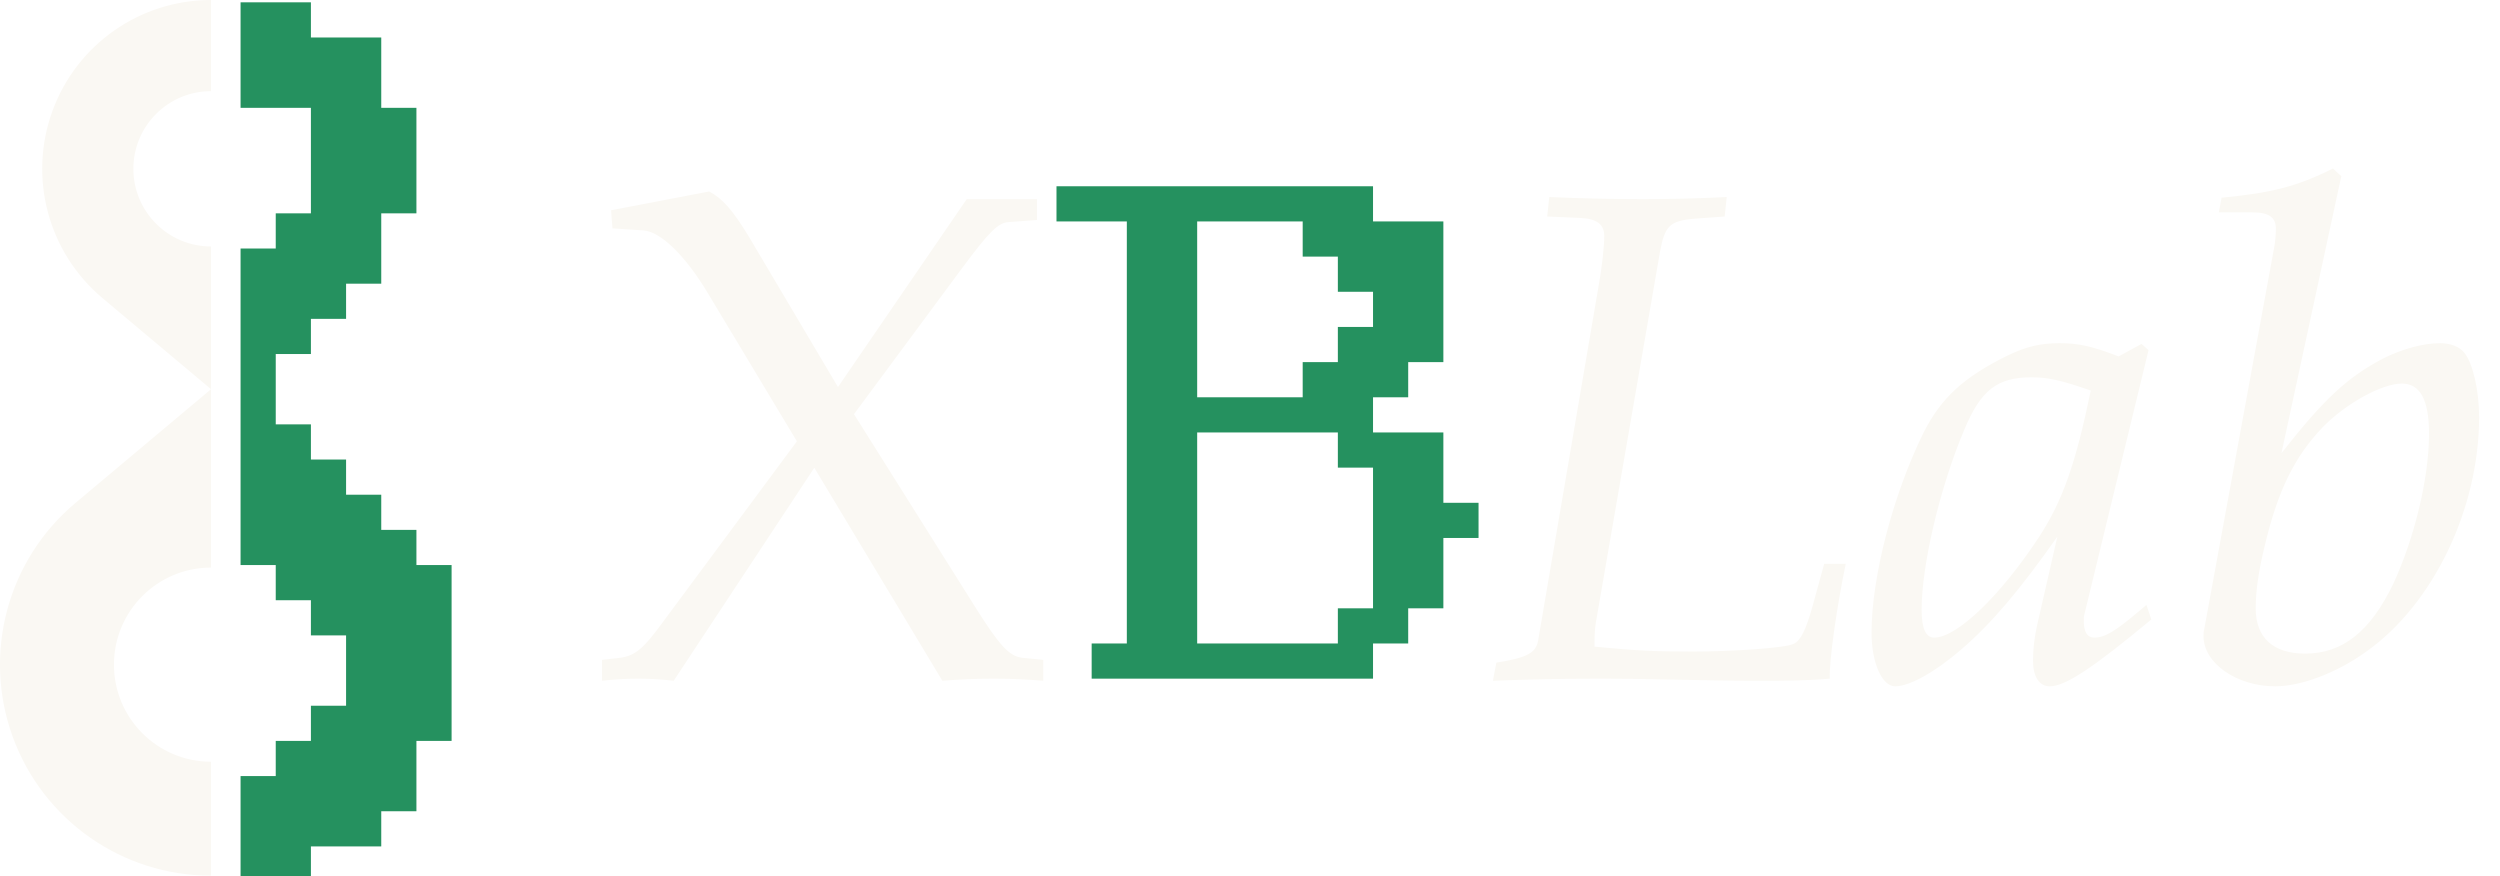
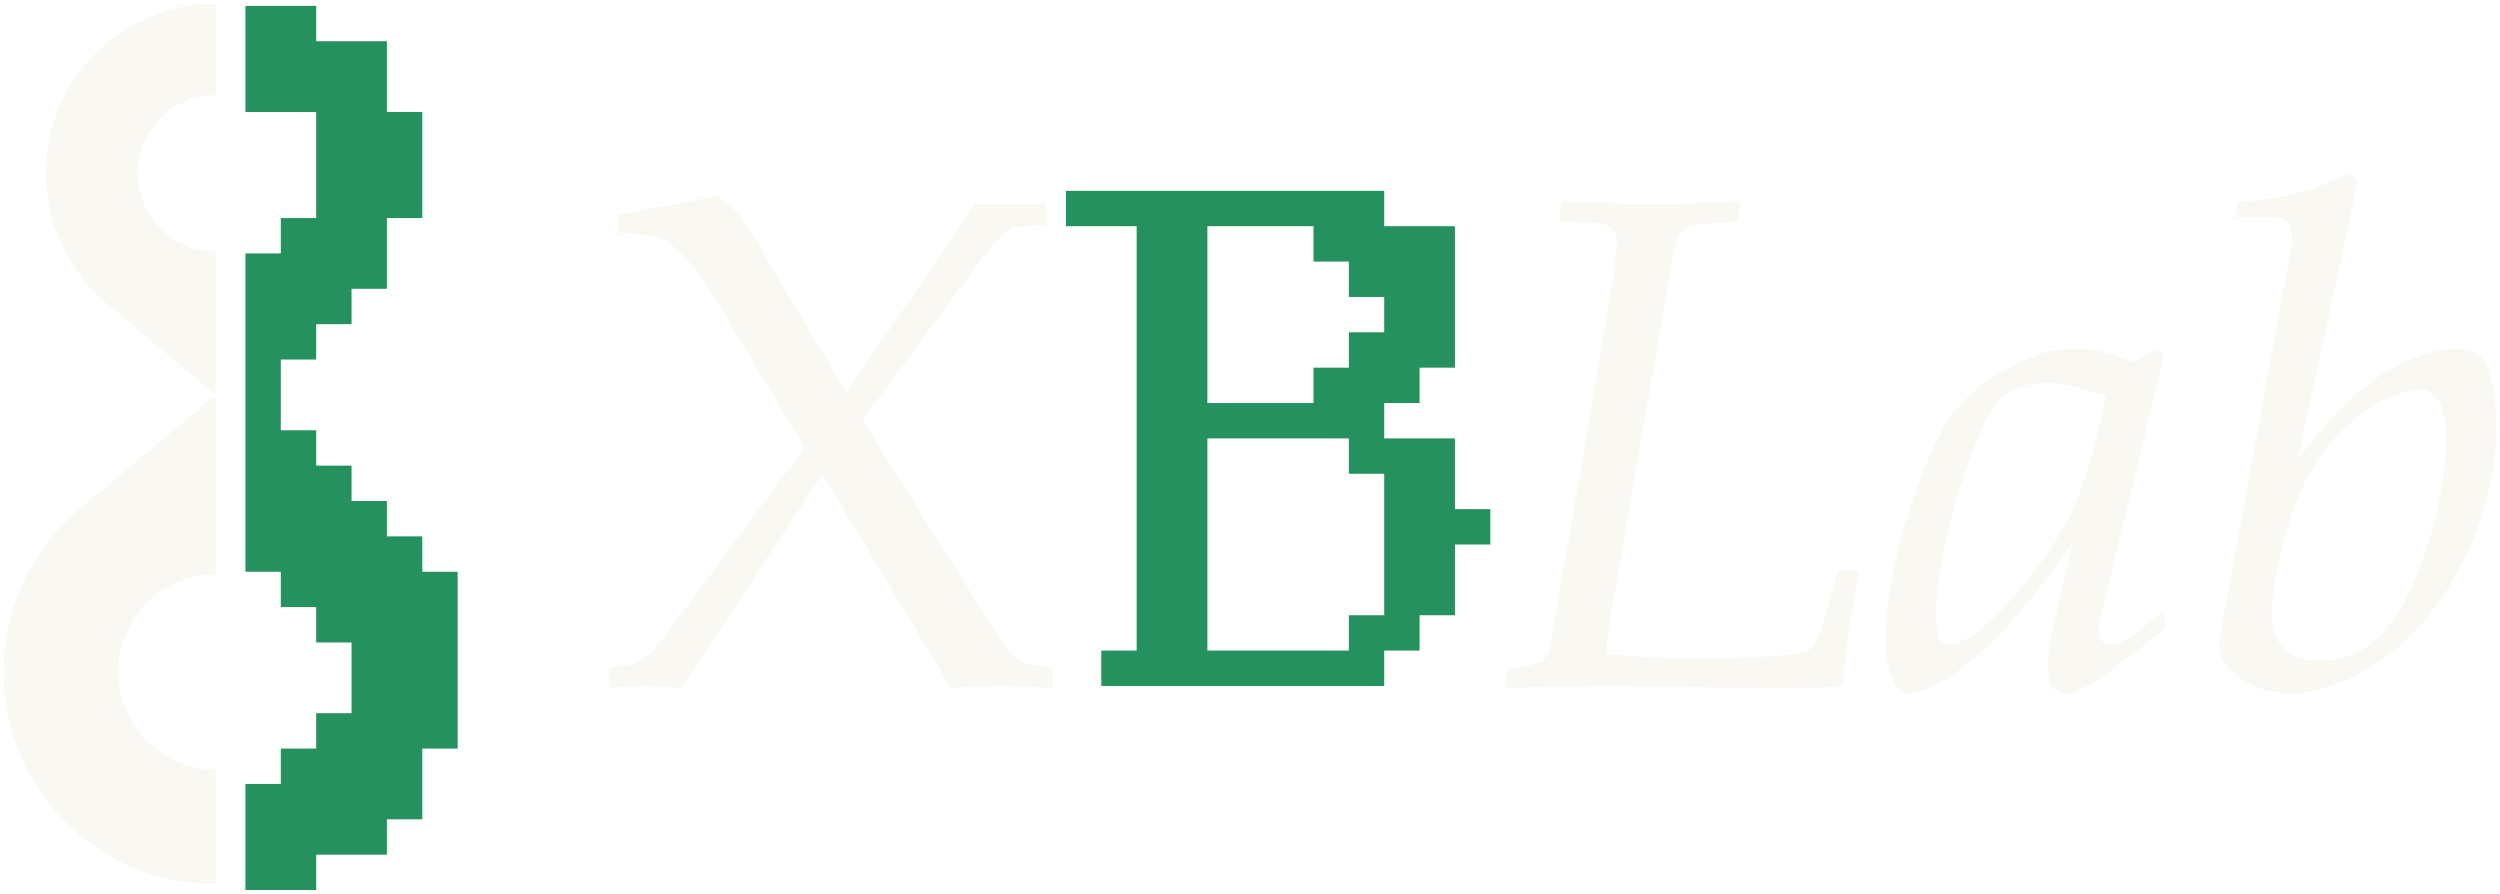
- <svg xmlns="http://www.w3.org/2000/svg" viewBox="-64.2 -110.66 710.82 248.98" width="710.82" height="248.98">
+ <svg xmlns="http://www.w3.org/2000/svg" viewBox="-65.2 -111.66 706.88 252.66" width="706.88" height="252.66">
  <path fill="#faf8f3" fill-rule="evenodd" d="M-4.2 0 L-35.05 -25.89 A48 48 0 0 1 -4.2 -110.66 Z M-4.2 -84.74 A22.08 22.08 0 0 0 -4.2 -40.58 Z M-4.2 0 L-42.77 32.36 A60 60 0 0 0 -4.2 138.32 Z M-4.2 50.72 A27.6 27.6 0 0 0 -4.2 105.92 Z" />
  <path fill="#25915f" d="M4.2 -40 L14.2 -40 L14.2 -50 L24.2 -50 L24.2 -80 L4.2 -80 L4.2 -110 L24.2 -110 L24.2 -100 L44.2 -100 L44.2 -80 L54.2 -80 L54.2 -50 L44.2 -50 L44.2 -30 L34.2 -30 L34.2 -20 L24.2 -20 L24.2 -10 L14.2 -10 L14.2 10 L24.2 10 L24.2 20 L34.2 20 L34.2 30 L44.2 30 L44.2 40 L54.2 40 L54.2 50 L64.2 50 L64.2 100 L54.2 100 L54.2 120 L44.2 120 L44.2 130 L24.2 130 L24.2 140 L4.2 140 L4.2 110 L14.2 110 L14.2 100 L24.2 100 L24.2 90 L34.2 90 L34.2 70 L24.2 70 L24.2 60 L14.2 60 L14.2 50 L4.2 50 Z" />
  <path fill="#faf8f3" d="M106.97 82.9C110.33 82.5 113.9 82.3 117.26 82.3C120.63 82.3 123.99 82.5 127.35 82.9L167.33 22.34L203.74 82.9C208.69 82.5 213.44 82.3 218.38 82.3C223.13 82.3 227.68 82.5 232.43 82.9V76.96L226.5 76.37C222.74 75.97 219.97 72.8 213.44 62.51L178.61 7.1L209.08 -34.06C217 -44.74 219.57 -47.32 222.54 -47.51L230.65 -48.11V-54.04H210.67L174.06 -0.61L148.73 -43.36C144.17 -50.88 141.21 -54.24 137.45 -56.22L109.54 -50.88L109.94 -45.73L118.84 -45.14C123.59 -44.74 130.52 -38.21 137.05 -27.33L162.38 14.82L123.79 66.87C118.84 73.6 116.47 75.77 112.12 76.37L106.97 76.96Z M360.27 82.9C370.36 82.5 380.65 82.3 390.75 82.3C405.59 82.3 420.43 82.9 435.27 82.9C443.39 82.9 449.13 82.9 456.05 82.3C455.85 77.36 458.03 61.92 460.6 49.65H454.47L451.1 61.92C449.32 68.25 447.74 71.62 445.76 72.41C443.39 73.6 428.35 74.59 417.26 74.59C406.38 74.59 401.43 74.39 389.16 73.2C389.16 70.83 389.16 68.65 389.56 66.27L407.77 -39C409.15 -46.52 410.54 -47.91 417.86 -48.5L426.17 -49.1L426.76 -54.64C418.85 -54.24 410.93 -54.04 403.02 -54.04C394.11 -54.04 385.21 -54.24 376.3 -54.64L375.71 -49.1L385.01 -48.7C389.76 -48.5 391.93 -46.92 391.93 -43.56C391.93 -40.59 391.34 -34.85 390.15 -28.32L373.14 71.42C372.54 74.98 369.97 76.37 361.26 77.75Z M467.93 69.24C467.93 77.75 470.89 84.48 474.65 84.48C478.81 84.48 486.13 80.32 493.45 73.99C501.96 66.67 509.88 57.37 520.76 41.93L515.02 67.07C514.23 70.63 513.84 73.99 513.84 77.16C513.84 81.71 515.62 84.48 518.59 84.48C523.14 84.48 531.25 78.94 547.48 65.48L546.09 61.33C544.71 62.51 544.51 62.71 543.52 63.5C537.19 68.85 534.22 70.63 531.25 70.63C529.27 70.63 528.28 69.04 528.28 65.88C528.28 65.09 528.28 64.49 528.48 63.9L546.69 -11.1L544.71 -12.88L538.18 -9.32C530.46 -12.29 526.7 -13.08 521.36 -13.08C515.82 -13.08 511.86 -12.09 506.51 -9.52C494.05 -3.38 487.71 2.55 482.77 12.25C474.06 29.86 467.93 53.41 467.93 69.24ZM482.17 62.71C482.17 50.05 487.32 28.08 494.24 11.66C498.99 0.18 503.74 -3.38 513.44 -3.38C517.99 -3.38 521.75 -2.59 530.26 0.38C525.91 21.55 522.15 31.84 515.62 41.93C504.73 58.56 492.27 70.63 485.74 70.63C483.36 70.63 482.17 68.05 482.17 62.71Z M562.32 70.23C562.32 77.95 571.82 84.48 582.7 84.48C590.02 84.48 600.12 80.72 608.63 74.59C627.62 61.13 640.68 34.02 640.68 7.9C640.68 0.38 638.9 -7.34 636.53 -10.31C635.14 -12.09 632.57 -13.08 629.6 -13.08C624.85 -13.08 618.92 -11.5 613.38 -8.73C603.28 -3.38 596.75 2.55 584.48 18.19L601.5 -60.57L599.13 -62.75C588.84 -57.61 581.71 -55.83 567.46 -54.44L566.67 -50.28H576.17C580.92 -50.28 582.9 -48.9 582.9 -45.54C582.9 -44.15 582.7 -41.97 582.5 -40.79L562.52 68.25C562.32 68.85 562.32 69.64 562.32 70.23ZM577.16 62.32C577.16 57.37 577.95 51.83 579.73 44.51C583.49 28.67 588.24 19.18 596.16 10.86C602.69 4.14 612.98 -1.6 618.72 -1.6C623.86 -1.6 626.44 2.95 626.44 12.65C626.44 25.31 622.28 42.33 616.34 55.19C609.81 68.85 601.9 75.18 591.21 75.18C582.11 75.18 577.16 70.63 577.16 62.32Z" />
  <path fill="#25915f" d="M276.19 72.3 L316.19 72.3 L316.19 62.3 L326.19 62.3 L326.19 22.3 L316.19 22.3 L316.19 12.3 L276.19 12.3 Z M306.19 2.3 L306.19 -7.7 L316.19 -7.7 L316.19 -17.7 L326.19 -17.7 L326.19 -27.7 L316.19 -27.7 L316.19 -37.7 L306.19 -37.7 L306.19 -47.7 L276.19 -47.7 L276.19 2.3 Z M326.19 -57.7 L326.19 -47.7 L346.19 -47.7 L346.19 -7.7 L336.19 -7.7 L336.19 2.3 L326.19 2.3 L326.19 12.3 L346.19 12.3 L346.19 32.3 L356.19 32.3 L356.19 42.3 L346.19 42.3 L346.19 62.3 L336.19 62.3 L336.19 72.3 L326.19 72.3 L326.19 82.3 L246.19 82.3 L246.19 72.3 L256.19 72.3 L256.19 -47.7 L236.19 -47.7 L236.19 -57.7 Z" />
</svg>
